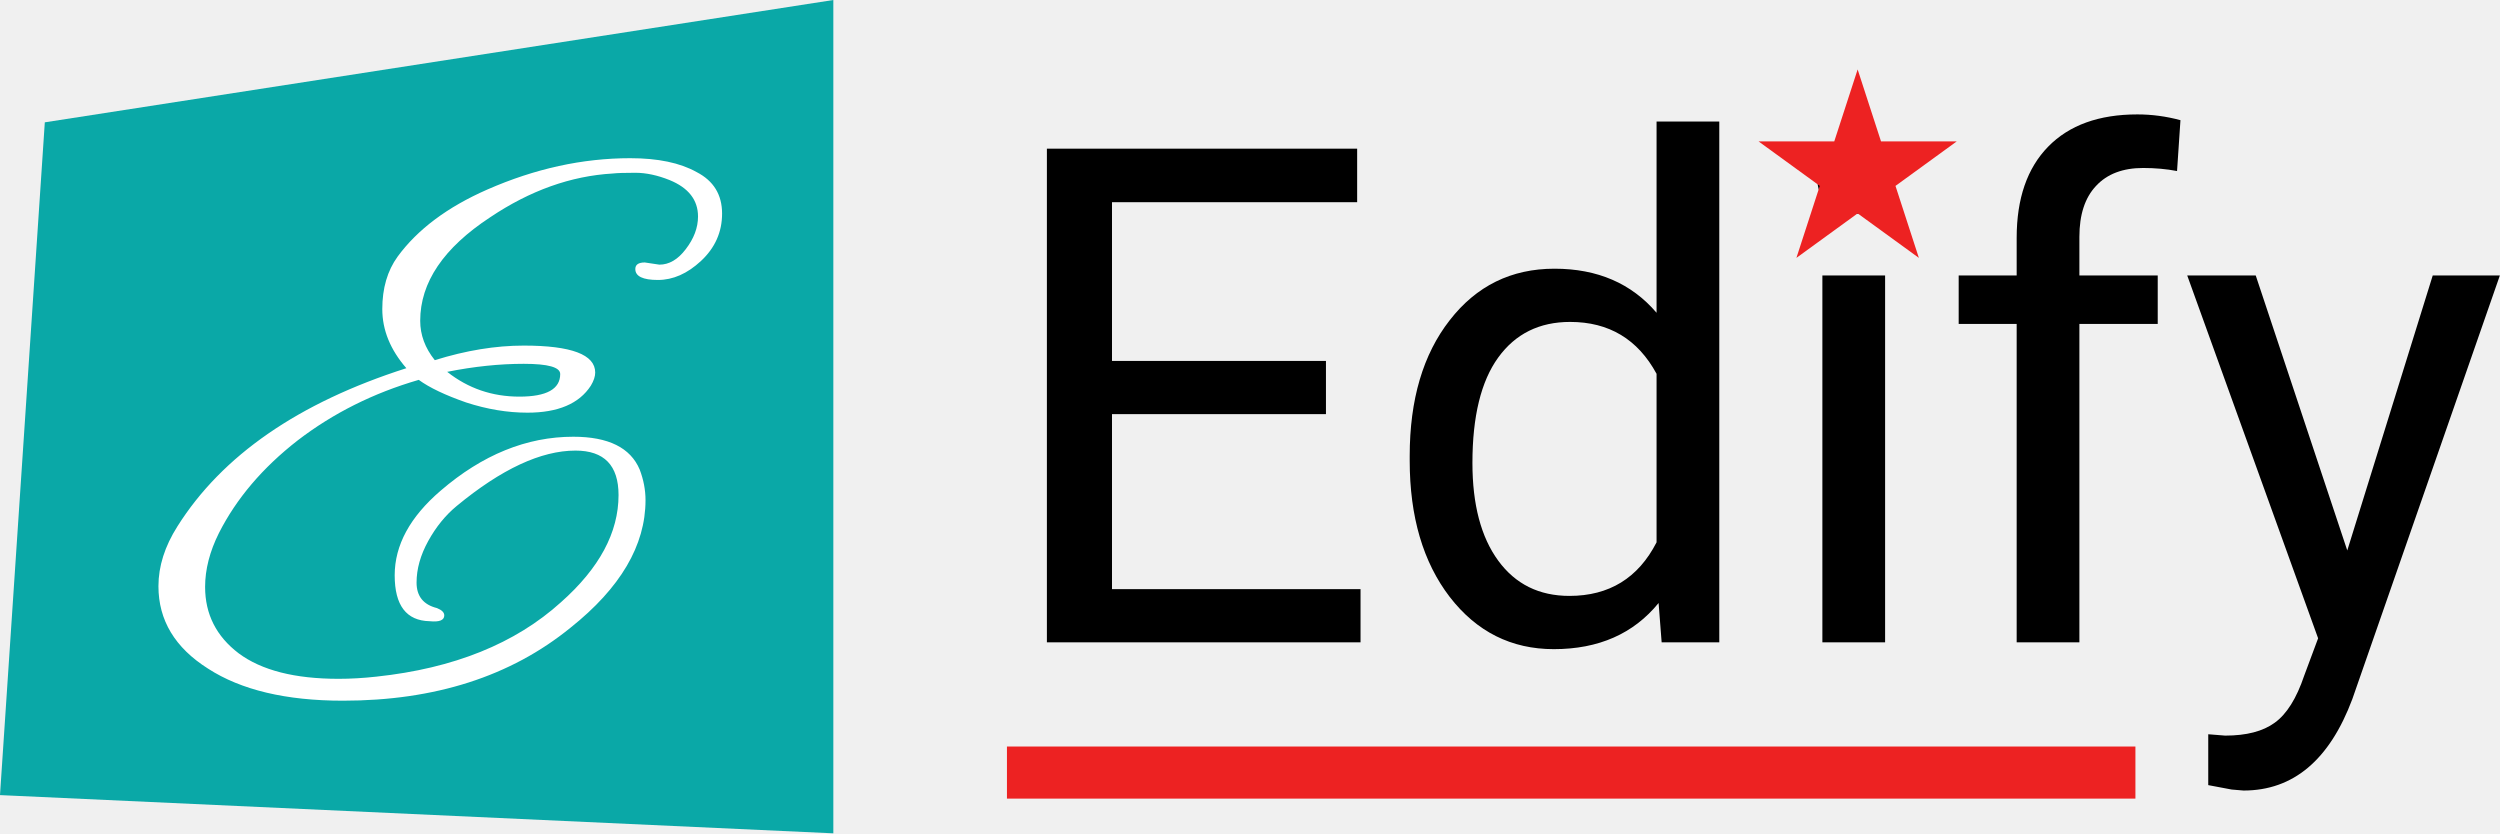
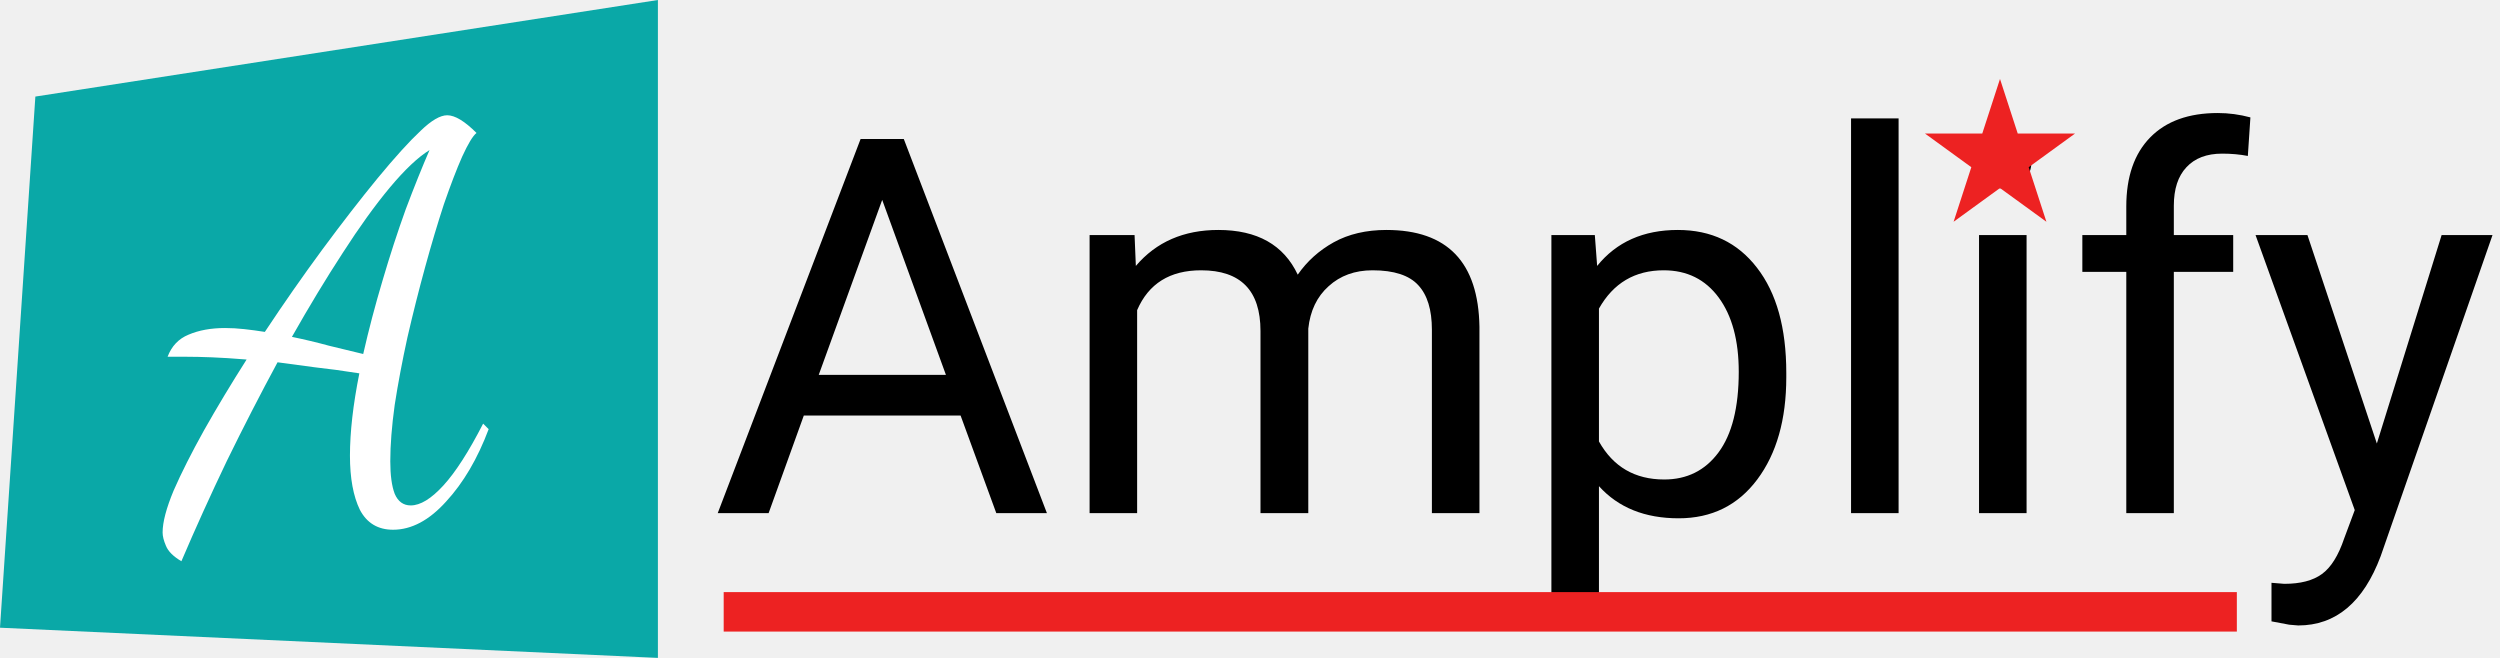
- <svg xmlns="http://www.w3.org/2000/svg" width="144" height="48" viewBox="0 0 144 48" fill="none">
-   <path d="M76.375 23.855H64.051V33.934H78.367V37H60.301V8.562H78.172V11.648H64.051V20.789H76.375V23.855ZM81.199 26.258C81.199 23.016 81.967 20.412 83.504 18.445C85.04 16.466 87.052 15.477 89.539 15.477C92.013 15.477 93.973 16.323 95.418 18.016V7H99.031V37H95.711L95.535 34.734C94.09 36.505 92.078 37.391 89.5 37.391C87.052 37.391 85.053 36.388 83.504 34.383C81.967 32.378 81.199 29.76 81.199 26.531V26.258ZM84.812 26.668C84.812 29.064 85.307 30.939 86.297 32.293C87.287 33.647 88.654 34.324 90.398 34.324C92.69 34.324 94.363 33.296 95.418 31.238V21.531C94.337 19.539 92.677 18.543 90.438 18.543C88.667 18.543 87.287 19.227 86.297 20.594C85.307 21.961 84.812 23.986 84.812 26.668ZM108.582 37H104.969V15.867H108.582V37ZM104.676 10.262C104.676 9.676 104.852 9.181 105.203 8.777C105.568 8.374 106.102 8.172 106.805 8.172C107.508 8.172 108.042 8.374 108.406 8.777C108.771 9.181 108.953 9.676 108.953 10.262C108.953 10.848 108.771 11.336 108.406 11.727C108.042 12.117 107.508 12.312 106.805 12.312C106.102 12.312 105.568 12.117 105.203 11.727C104.852 11.336 104.676 10.848 104.676 10.262ZM116.16 37V18.66H112.82V15.867H116.16V13.699C116.16 11.434 116.766 9.682 117.977 8.445C119.188 7.208 120.9 6.59 123.113 6.59C123.947 6.59 124.773 6.701 125.594 6.922L125.398 9.852C124.786 9.734 124.135 9.676 123.445 9.676C122.273 9.676 121.368 10.021 120.73 10.711C120.092 11.388 119.773 12.365 119.773 13.641V15.867H124.285V18.66H119.773V37H116.16ZM135.203 31.707L140.125 15.867H143.992L135.496 40.262C134.181 43.777 132.091 45.535 129.227 45.535L128.543 45.477L127.195 45.223V42.293L128.172 42.371C129.396 42.371 130.346 42.124 131.023 41.629C131.714 41.134 132.28 40.229 132.723 38.914L133.523 36.766L125.984 15.867H129.93L135.203 31.707Z" fill="black" />
-   <path d="M2.581 7.046L48 0V48L0 45.798L2.581 7.046Z" fill="#0AA8A7" />
-   <path d="M30.168 19.906C32.912 19.906 34.284 20.424 34.284 21.46C34.284 21.684 34.2 21.936 34.032 22.216C33.36 23.252 32.142 23.77 30.378 23.77C29.23 23.77 28.054 23.574 26.85 23.182C25.646 22.762 24.736 22.328 24.12 21.88C21.516 22.636 19.192 23.798 17.148 25.366C15.132 26.934 13.62 28.712 12.612 30.7C12.08 31.764 11.814 32.8 11.814 33.808C11.814 35.376 12.458 36.65 13.746 37.63C15.062 38.61 16.98 39.1 19.5 39.1C20.2 39.1 20.928 39.058 21.684 38.974C26.136 38.498 29.678 37.07 32.31 34.69C34.522 32.73 35.628 30.672 35.628 28.516C35.628 26.808 34.802 25.954 33.15 25.954C31.162 25.954 28.88 27.018 26.304 29.146C25.66 29.678 25.114 30.35 24.666 31.162C24.218 31.974 23.994 32.772 23.994 33.556C23.994 34.34 24.386 34.83 25.17 35.026C25.45 35.138 25.59 35.278 25.59 35.446C25.59 35.726 25.31 35.838 24.75 35.782C23.406 35.754 22.734 34.872 22.734 33.136C22.734 31.4 23.616 29.776 25.38 28.264C27.788 26.192 30.336 25.156 33.024 25.156C35.04 25.156 36.314 25.786 36.846 27.046C37.07 27.634 37.182 28.222 37.182 28.81C37.182 31.414 35.74 33.864 32.856 36.16C29.412 38.96 25.044 40.36 19.752 40.36C16.476 40.36 13.886 39.744 11.982 38.512C10.078 37.308 9.126 35.726 9.126 33.766C9.126 32.618 9.49 31.47 10.218 30.322C12.794 26.234 17.19 23.196 23.406 21.208C22.482 20.144 22.02 19.01 22.02 17.806C22.02 16.602 22.314 15.594 22.902 14.782C24.05 13.214 25.772 11.926 28.068 10.918C30.812 9.714 33.556 9.112 36.3 9.112C37.896 9.112 39.17 9.378 40.122 9.91C41.102 10.414 41.592 11.212 41.592 12.304C41.592 13.368 41.186 14.278 40.374 15.034C39.59 15.762 38.764 16.126 37.896 16.126C37.028 16.126 36.594 15.916 36.594 15.496C36.594 15.244 36.776 15.118 37.14 15.118L37.98 15.244C38.54 15.244 39.044 14.95 39.492 14.362C39.968 13.746 40.206 13.116 40.206 12.472C40.206 11.52 39.66 10.82 38.568 10.372C37.868 10.092 37.21 9.952 36.594 9.952C35.978 9.952 35.544 9.966 35.292 9.994C32.884 10.134 30.532 10.974 28.236 12.514C25.548 14.278 24.204 16.266 24.204 18.478C24.204 19.29 24.484 20.046 25.044 20.746C26.836 20.186 28.544 19.906 30.168 19.906ZM25.758 21.418C26.962 22.37 28.348 22.846 29.916 22.846C31.484 22.846 32.268 22.412 32.268 21.544C32.268 21.152 31.568 20.956 30.168 20.956C28.768 20.956 27.298 21.11 25.758 21.418Z" fill="white" />
-   <line x1="58" y1="44.5" x2="123" y2="44.5" stroke="#ED2222" stroke-width="3" />
-   <path d="M107 4L108.347 8.146H112.706L109.18 10.708L110.527 14.854L107 12.292L103.473 14.854L104.82 10.708L101.294 8.146H105.653L107 4Z" fill="#ED2222" />
+ <svg xmlns="http://www.w3.org/2000/svg" width="190" height="50" viewBox="0 0 190 50" fill="none">
+   <path d="M73.004 31.578H61.09L58.414 39H54.547L65.406 10.562H68.688L79.566 39H75.719L73.004 31.578ZM62.223 28.492H71.891L67.047 15.191L62.223 28.492ZM86.227 17.867L86.324 20.211C87.874 18.388 89.963 17.477 92.594 17.477C95.549 17.477 97.561 18.609 98.629 20.875C99.332 19.859 100.243 19.039 101.363 18.414C102.496 17.789 103.831 17.477 105.367 17.477C110.003 17.477 112.359 19.931 112.438 24.84V39H108.824V25.055C108.824 23.544 108.479 22.418 107.789 21.676C107.099 20.921 105.94 20.543 104.312 20.543C102.971 20.543 101.858 20.947 100.973 21.754C100.087 22.548 99.573 23.622 99.43 24.977V39H95.797V25.152C95.797 22.079 94.293 20.543 91.285 20.543C88.915 20.543 87.294 21.552 86.422 23.57V39H82.809V17.867H86.227ZM135.758 28.668C135.758 31.884 135.022 34.475 133.551 36.441C132.079 38.408 130.087 39.391 127.574 39.391C125.009 39.391 122.991 38.577 121.52 36.949V47.125H117.906V17.867H121.207L121.383 20.211C122.854 18.388 124.898 17.477 127.516 17.477C130.055 17.477 132.06 18.434 133.531 20.348C135.016 22.262 135.758 24.924 135.758 28.336V28.668ZM132.145 28.258C132.145 25.875 131.637 23.994 130.621 22.613C129.605 21.233 128.212 20.543 126.441 20.543C124.254 20.543 122.613 21.513 121.52 23.453V33.551C122.6 35.478 124.254 36.441 126.48 36.441C128.212 36.441 129.586 35.758 130.602 34.391C131.63 33.01 132.145 30.966 132.145 28.258ZM144.293 39H140.68V9H144.293V39ZM154.02 39H150.406V17.867H154.02V39ZM150.113 12.262C150.113 11.676 150.289 11.181 150.641 10.777C151.005 10.374 151.539 10.172 152.242 10.172C152.945 10.172 153.479 10.374 153.844 10.777C154.208 11.181 154.391 11.676 154.391 12.262C154.391 12.848 154.208 13.336 153.844 13.727C153.479 14.117 152.945 14.312 152.242 14.312C151.539 14.312 151.005 14.117 150.641 13.727C150.289 13.336 150.113 12.848 150.113 12.262ZM161.598 39V20.66H158.258V17.867H161.598V15.699C161.598 13.434 162.203 11.682 163.414 10.445C164.625 9.208 166.337 8.59 168.551 8.59C169.384 8.59 170.211 8.701 171.031 8.922L170.836 11.852C170.224 11.734 169.573 11.676 168.883 11.676C167.711 11.676 166.806 12.021 166.168 12.711C165.53 13.388 165.211 14.365 165.211 15.641V17.867H169.723V20.66H165.211V39H161.598ZM180.641 33.707L185.562 17.867H189.43L180.934 42.262C179.618 45.777 177.529 47.535 174.664 47.535L173.98 47.477L172.633 47.223V44.293L173.609 44.371C174.833 44.371 175.784 44.124 176.461 43.629C177.151 43.134 177.717 42.229 178.16 40.914L178.961 38.766L171.422 17.867H175.367L180.641 33.707Z" fill="black" />
+   <path d="M2.688 7.339L50 0V50L0 47.706L2.688 7.339Z" fill="#0AA8A7" />
+   <path d="M13.786 42.654C13.17 42.29 12.778 41.898 12.61 41.478C12.442 41.086 12.358 40.75 12.358 40.47C12.358 39.686 12.638 38.622 13.198 37.278C13.786 35.934 14.556 34.408 15.508 32.7C16.488 30.964 17.566 29.172 18.742 27.324C17.706 27.24 16.824 27.184 16.096 27.156C15.368 27.128 14.738 27.114 14.206 27.114H12.736C13.044 26.302 13.576 25.742 14.332 25.434C15.116 25.098 16.04 24.93 17.104 24.93C17.58 24.93 18.07 24.958 18.574 25.014C19.078 25.07 19.596 25.14 20.128 25.224C21.556 23.068 23.012 20.982 24.496 18.966C26.008 16.922 27.408 15.116 28.696 13.548C30.012 11.952 31.104 10.748 31.972 9.936C32.784 9.152 33.456 8.76 33.988 8.76C34.576 8.76 35.318 9.208 36.214 10.104C35.934 10.328 35.57 10.93 35.122 11.91C34.702 12.862 34.24 14.066 33.736 15.522C33.26 16.978 32.784 18.574 32.308 20.31C31.832 22.046 31.384 23.824 30.964 25.644C30.572 27.436 30.25 29.144 29.998 30.768C29.774 32.392 29.662 33.82 29.662 35.052C29.662 36.116 29.774 36.942 29.998 37.53C30.25 38.118 30.656 38.412 31.216 38.412C31.944 38.412 32.77 37.908 33.694 36.9C34.618 35.892 35.626 34.324 36.718 32.196L37.138 32.616C36.298 34.856 35.22 36.69 33.904 38.118C32.616 39.546 31.272 40.26 29.872 40.26C28.724 40.26 27.884 39.756 27.352 38.748C26.848 37.712 26.596 36.34 26.596 34.632C26.596 32.84 26.834 30.754 27.31 28.374C26.078 28.178 24.944 28.024 23.908 27.912C22.9 27.772 21.962 27.646 21.094 27.534C19.778 29.97 18.49 32.476 17.23 35.052C15.998 37.628 14.85 40.162 13.786 42.654ZM27.604 26.904C28.024 25.056 28.514 23.194 29.074 21.318C29.634 19.414 30.222 17.608 30.838 15.9C31.482 14.192 32.084 12.694 32.644 11.406C31.776 11.938 30.768 12.89 29.62 14.262C28.5 15.606 27.31 17.258 26.05 19.218C24.79 21.15 23.502 23.278 22.186 25.602C23.138 25.798 24.076 26.022 25 26.274C25.952 26.498 26.82 26.708 27.604 26.904Z" fill="white" />
+   <line x1="55" y1="46.5" x2="170" y2="46.5" stroke="#ED2222" stroke-width="3" />
+   <path d="M152 6L153.347 10.146H157.706L154.18 12.708L155.527 16.854L152 14.292L148.473 16.854L149.82 12.708L146.294 10.146H150.653L152 6Z" fill="#ED2222" />
</svg>
